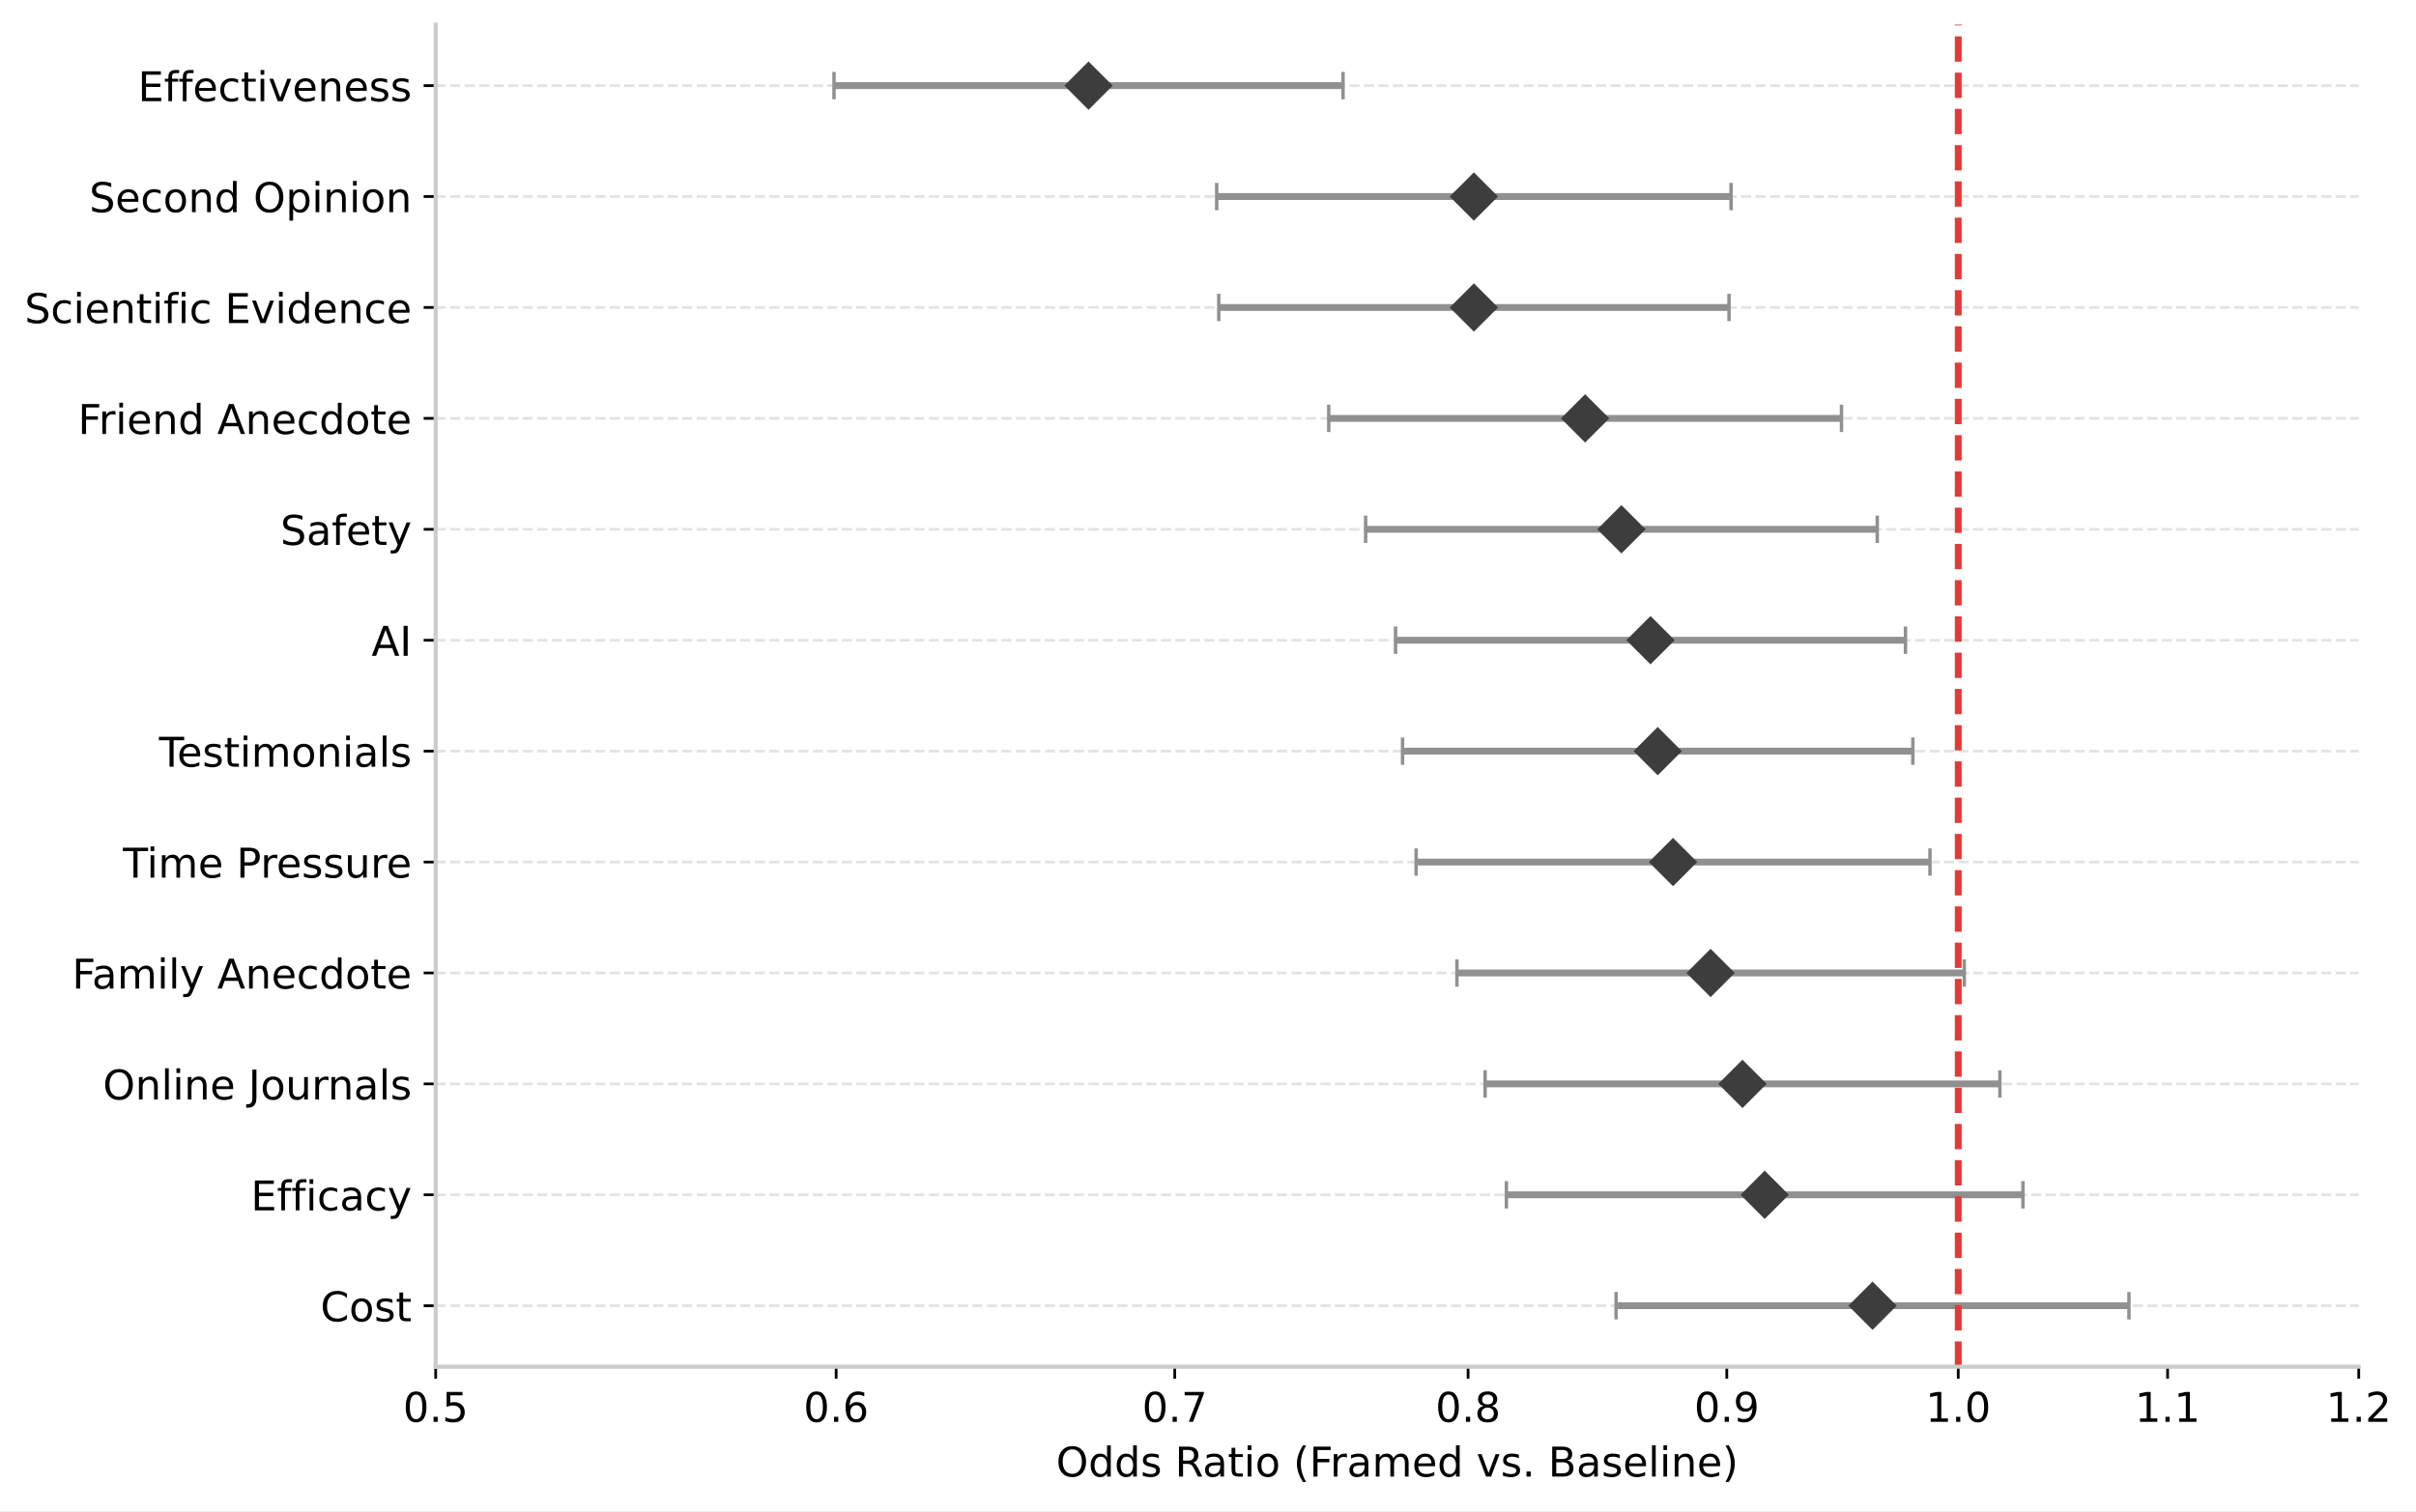
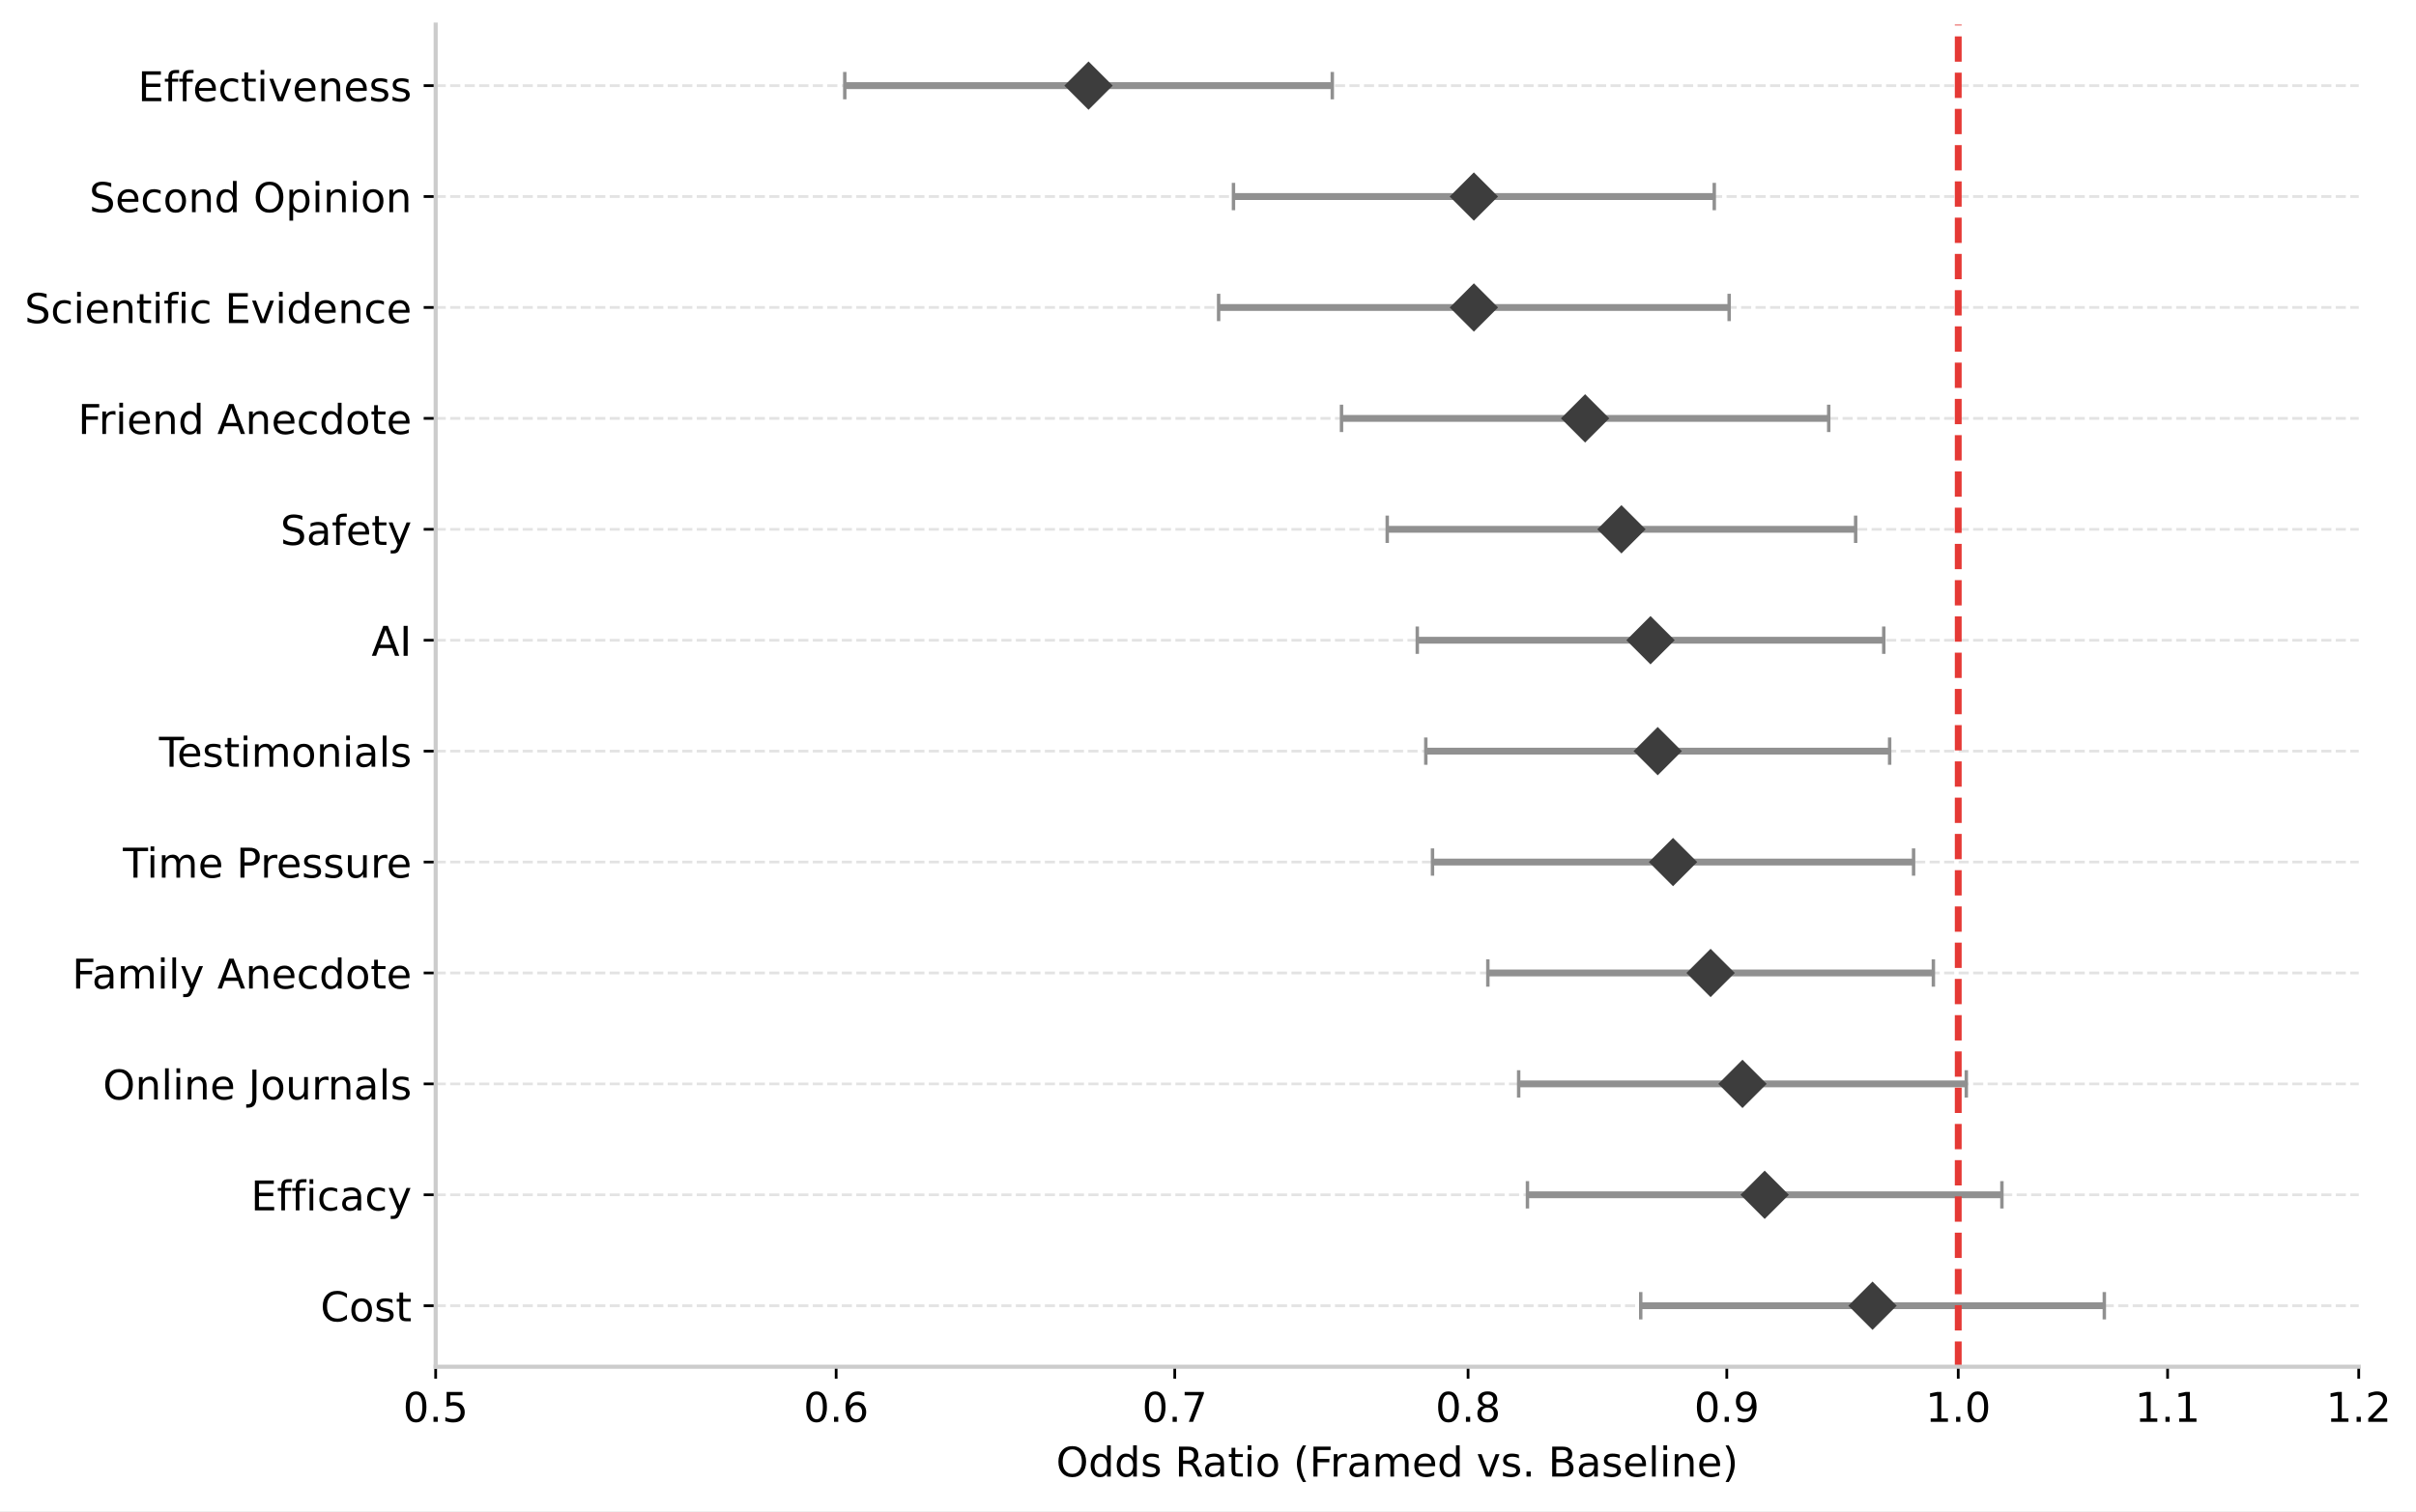
<svg xmlns="http://www.w3.org/2000/svg" xmlns:xlink="http://www.w3.org/1999/xlink" width="706.256pt" height="441.838pt" viewBox="0 0 706.256 441.838" version="1.1">
  <defs>
    <style type="text/css">*{stroke-linejoin: round; stroke-linecap: butt}</style>
  </defs>
  <g id="figure_1">
    <g id="patch_1">
-       <path d="M 0 441.838 L 706.256 441.838 L 706.256 0 L 0 0 z " style="fill: #ffffff" />
+       <path d="M 0 441.838  L 706.256 441.838  L 706.256 0  L 0 0  z " style="fill: #ffffff" />
    </g>
    <g id="axes_1">
      <g id="patch_2">
-         <path d="M 127.354 399.637 L 689.514 399.637 L 689.514 7.2 L 127.354 7.2 z " style="fill: #ffffff" />
+         <path d="M 127.354 399.637  L 689.514 399.637  L 689.514 7.2  L 127.354 7.2  z " style="fill: #ffffff" />
      </g>
      <g id="matplotlib.axis_1">
        <g id="xtick_1">
          <g id="line2d_1">
            <defs>
-               <path id="mdaf81b619a" d="M 0 0 L 0 3.5 " style="stroke: #000000; stroke-width: 0.8" />
+               <path id="m19800a7db4" d="M 0 0  L 0 3.5  " style="stroke: #000000; stroke-width: 0.8" />
            </defs>
            <g>
-               <use xlink:href="#mdaf81b619a" x="127.354" y="399.637" style="stroke: #000000; stroke-width: 0.8" />
+               <use xlink:href="#m19800a7db4" x="127.354" y="399.637" style="stroke: #000000; stroke-width: 0.8" />
            </g>
          </g>
          <g id="text_1">
            <text style="font-size: 12px; font-family: 'DejaVu Sans'; text-anchor: middle" x="127.354" y="415.754" transform="rotate(-0 127.3544 415.7544)">0.5</text>
          </g>
        </g>
        <g id="xtick_2">
          <g id="line2d_2">
            <g>
-               <use xlink:href="#mdaf81b619a" x="244.428" y="399.637" style="stroke: #000000; stroke-width: 0.8" />
+               <use xlink:href="#m19800a7db4" x="244.428" y="399.637" style="stroke: #000000; stroke-width: 0.8" />
            </g>
          </g>
          <g id="text_2">
            <text style="font-size: 12px; font-family: 'DejaVu Sans'; text-anchor: middle" x="244.428" y="415.754" transform="rotate(-0 244.4275 415.7544)">0.6</text>
          </g>
        </g>
        <g id="xtick_3">
          <g id="line2d_3">
            <g>
-               <use xlink:href="#mdaf81b619a" x="343.411" y="399.637" style="stroke: #000000; stroke-width: 0.8" />
+               <use xlink:href="#m19800a7db4" x="343.411" y="399.637" style="stroke: #000000; stroke-width: 0.8" />
            </g>
          </g>
          <g id="text_3">
            <text style="font-size: 12px; font-family: 'DejaVu Sans'; text-anchor: middle" x="343.411" y="415.754" transform="rotate(-0 343.4115 415.7544)">0.7</text>
          </g>
        </g>
        <g id="xtick_4">
          <g id="line2d_4">
            <g>
-               <use xlink:href="#mdaf81b619a" x="429.155" y="399.637" style="stroke: #000000; stroke-width: 0.8" />
+               <use xlink:href="#m19800a7db4" x="429.155" y="399.637" style="stroke: #000000; stroke-width: 0.8" />
            </g>
          </g>
          <g id="text_4">
            <text style="font-size: 12px; font-family: 'DejaVu Sans'; text-anchor: middle" x="429.155" y="415.754" transform="rotate(-0 429.1553 415.7544)">0.8</text>
          </g>
        </g>
        <g id="xtick_5">
          <g id="line2d_5">
            <g>
-               <use xlink:href="#mdaf81b619a" x="504.787" y="399.637" style="stroke: #000000; stroke-width: 0.8" />
+               <use xlink:href="#m19800a7db4" x="504.787" y="399.637" style="stroke: #000000; stroke-width: 0.8" />
            </g>
          </g>
          <g id="text_5">
            <text style="font-size: 12px; font-family: 'DejaVu Sans'; text-anchor: middle" x="504.787" y="415.754" transform="rotate(-0 504.7866 415.7544)">0.9</text>
          </g>
        </g>
        <g id="xtick_6">
          <g id="line2d_6">
            <g>
-               <use xlink:href="#mdaf81b619a" x="572.441" y="399.637" style="stroke: #000000; stroke-width: 0.8" />
+               <use xlink:href="#m19800a7db4" x="572.441" y="399.637" style="stroke: #000000; stroke-width: 0.8" />
            </g>
          </g>
          <g id="text_6">
            <text style="font-size: 12px; font-family: 'DejaVu Sans'; text-anchor: middle" x="572.441" y="415.754" transform="rotate(-0 572.4412 415.7544)">1.0</text>
          </g>
        </g>
        <g id="xtick_7">
          <g id="line2d_7">
            <g>
-               <use xlink:href="#mdaf81b619a" x="633.642" y="399.637" style="stroke: #000000; stroke-width: 0.8" />
+               <use xlink:href="#m19800a7db4" x="633.642" y="399.637" style="stroke: #000000; stroke-width: 0.8" />
            </g>
          </g>
          <g id="text_7">
            <text style="font-size: 12px; font-family: 'DejaVu Sans'; text-anchor: middle" x="633.642" y="415.754" transform="rotate(-0 633.6422 415.7544)">1.1</text>
          </g>
        </g>
        <g id="xtick_8">
          <g id="line2d_8">
            <g>
-               <use xlink:href="#mdaf81b619a" x="689.514" y="399.637" style="stroke: #000000; stroke-width: 0.8" />
+               <use xlink:href="#m19800a7db4" x="689.514" y="399.637" style="stroke: #000000; stroke-width: 0.8" />
            </g>
          </g>
          <g id="text_8">
            <text style="font-size: 12px; font-family: 'DejaVu Sans'; text-anchor: middle" x="689.514" y="415.754" transform="rotate(-0 689.5144 415.7544)">1.2</text>
          </g>
        </g>
        <g id="text_9">
          <text style="font-size: 12px; font-family: 'DejaVu Sans'; text-anchor: middle" x="408.434" y="431.755" transform="rotate(-0 408.4344 431.7553)">Odds Ratio (Framed vs. Baseline)</text>
        </g>
      </g>
      <g id="matplotlib.axis_2">
        <g id="ytick_1">
          <g id="line2d_9">
-             <path d="M 127.354 25.038 L 689.514 25.038 " clip-path="url(#pb2dd4d9cab)" style="fill: none; stroke-dasharray: 2.96,1.28; stroke-dashoffset: 0; stroke: #b0b0b0; stroke-opacity: 0.35; stroke-width: 0.8" />
+             <path d="M 127.354 25.038  L 689.514 25.038  " clip-path="url(#pe83da0259e)" style="fill: none; stroke-dasharray: 2.96,1.28; stroke-dashoffset: 0; stroke: #b0b0b0; stroke-opacity: 0.35; stroke-width: 0.8" />
          </g>
          <g id="line2d_10">
            <defs>
-               <path id="m9a831fa86d" d="M 0 0 L -3.5 0 " style="stroke: #000000; stroke-width: 0.8" />
+               <path id="mda4fb5ee63" d="M 0 0  L -3.5 0  " style="stroke: #000000; stroke-width: 0.8" />
            </defs>
            <g>
-               <use xlink:href="#m9a831fa86d" x="127.354" y="25.038" style="stroke: #000000; stroke-width: 0.8" />
+               <use xlink:href="#mda4fb5ee63" x="127.354" y="25.038" style="stroke: #000000; stroke-width: 0.8" />
            </g>
          </g>
          <g id="text_10">
            <text style="font-size: 12px; font-family: 'DejaVu Sans'; text-anchor: end" x="120.354" y="29.597" transform="rotate(-0 120.3544 29.59712)">Effectiveness</text>
          </g>
        </g>
        <g id="ytick_2">
          <g id="line2d_11">
-             <path d="M 127.354 57.471 L 689.514 57.471 " clip-path="url(#pb2dd4d9cab)" style="fill: none; stroke-dasharray: 2.96,1.28; stroke-dashoffset: 0; stroke: #b0b0b0; stroke-opacity: 0.35; stroke-width: 0.8" />
+             <path d="M 127.354 57.471  L 689.514 57.471  " clip-path="url(#pe83da0259e)" style="fill: none; stroke-dasharray: 2.96,1.28; stroke-dashoffset: 0; stroke: #b0b0b0; stroke-opacity: 0.35; stroke-width: 0.8" />
          </g>
          <g id="line2d_12">
            <g>
-               <use xlink:href="#m9a831fa86d" x="127.354" y="57.471" style="stroke: #000000; stroke-width: 0.8" />
+               <use xlink:href="#mda4fb5ee63" x="127.354" y="57.471" style="stroke: #000000; stroke-width: 0.8" />
            </g>
          </g>
          <g id="text_11">
            <text style="font-size: 12px; font-family: 'DejaVu Sans'; text-anchor: end" x="120.354" y="62.03" transform="rotate(-0 120.3544 62.02994)">Second Opinion</text>
          </g>
        </g>
        <g id="ytick_3">
          <g id="line2d_13">
-             <path d="M 127.354 89.904 L 689.514 89.904 " clip-path="url(#pb2dd4d9cab)" style="fill: none; stroke-dasharray: 2.96,1.28; stroke-dashoffset: 0; stroke: #b0b0b0; stroke-opacity: 0.35; stroke-width: 0.8" />
+             <path d="M 127.354 89.904  L 689.514 89.904  " clip-path="url(#pe83da0259e)" style="fill: none; stroke-dasharray: 2.96,1.28; stroke-dashoffset: 0; stroke: #b0b0b0; stroke-opacity: 0.35; stroke-width: 0.8" />
          </g>
          <g id="line2d_14">
            <g>
-               <use xlink:href="#m9a831fa86d" x="127.354" y="89.904" style="stroke: #000000; stroke-width: 0.8" />
+               <use xlink:href="#mda4fb5ee63" x="127.354" y="89.904" style="stroke: #000000; stroke-width: 0.8" />
            </g>
          </g>
          <g id="text_12">
            <text style="font-size: 12px; font-family: 'DejaVu Sans'; text-anchor: end" x="120.354" y="94.463" transform="rotate(-0 120.3544 94.46277)">Scientific Evidence</text>
          </g>
        </g>
        <g id="ytick_4">
          <g id="line2d_15">
-             <path d="M 127.354 122.337 L 689.514 122.337 " clip-path="url(#pb2dd4d9cab)" style="fill: none; stroke-dasharray: 2.96,1.28; stroke-dashoffset: 0; stroke: #b0b0b0; stroke-opacity: 0.35; stroke-width: 0.8" />
+             <path d="M 127.354 122.337  L 689.514 122.337  " clip-path="url(#pe83da0259e)" style="fill: none; stroke-dasharray: 2.96,1.28; stroke-dashoffset: 0; stroke: #b0b0b0; stroke-opacity: 0.35; stroke-width: 0.8" />
          </g>
          <g id="line2d_16">
            <g>
-               <use xlink:href="#m9a831fa86d" x="127.354" y="122.337" style="stroke: #000000; stroke-width: 0.8" />
+               <use xlink:href="#mda4fb5ee63" x="127.354" y="122.337" style="stroke: #000000; stroke-width: 0.8" />
            </g>
          </g>
          <g id="text_13">
            <text style="font-size: 12px; font-family: 'DejaVu Sans'; text-anchor: end" x="120.354" y="126.896" transform="rotate(-0 120.3544 126.8956)">Friend Anecdote</text>
          </g>
        </g>
        <g id="ytick_5">
          <g id="line2d_17">
-             <path d="M 127.354 154.769 L 689.514 154.769 " clip-path="url(#pb2dd4d9cab)" style="fill: none; stroke-dasharray: 2.96,1.28; stroke-dashoffset: 0; stroke: #b0b0b0; stroke-opacity: 0.35; stroke-width: 0.8" />
+             <path d="M 127.354 154.769  L 689.514 154.769  " clip-path="url(#pe83da0259e)" style="fill: none; stroke-dasharray: 2.96,1.28; stroke-dashoffset: 0; stroke: #b0b0b0; stroke-opacity: 0.35; stroke-width: 0.8" />
          </g>
          <g id="line2d_18">
            <g>
-               <use xlink:href="#m9a831fa86d" x="127.354" y="154.769" style="stroke: #000000; stroke-width: 0.8" />
+               <use xlink:href="#mda4fb5ee63" x="127.354" y="154.769" style="stroke: #000000; stroke-width: 0.8" />
            </g>
          </g>
          <g id="text_14">
            <text style="font-size: 12px; font-family: 'DejaVu Sans'; text-anchor: end" x="120.354" y="159.328" transform="rotate(-0 120.3544 159.3284)">Safety</text>
          </g>
        </g>
        <g id="ytick_6">
          <g id="line2d_19">
-             <path d="M 127.354 187.202 L 689.514 187.202 " clip-path="url(#pb2dd4d9cab)" style="fill: none; stroke-dasharray: 2.96,1.28; stroke-dashoffset: 0; stroke: #b0b0b0; stroke-opacity: 0.35; stroke-width: 0.8" />
+             <path d="M 127.354 187.202  L 689.514 187.202  " clip-path="url(#pe83da0259e)" style="fill: none; stroke-dasharray: 2.96,1.28; stroke-dashoffset: 0; stroke: #b0b0b0; stroke-opacity: 0.35; stroke-width: 0.8" />
          </g>
          <g id="line2d_20">
            <g>
-               <use xlink:href="#m9a831fa86d" x="127.354" y="187.202" style="stroke: #000000; stroke-width: 0.8" />
+               <use xlink:href="#mda4fb5ee63" x="127.354" y="187.202" style="stroke: #000000; stroke-width: 0.8" />
            </g>
          </g>
          <g id="text_15">
            <text style="font-size: 12px; font-family: 'DejaVu Sans'; text-anchor: end" x="120.354" y="191.761" transform="rotate(-0 120.3544 191.7608)">AI</text>
          </g>
        </g>
        <g id="ytick_7">
          <g id="line2d_21">
-             <path d="M 127.354 219.635 L 689.514 219.635 " clip-path="url(#pb2dd4d9cab)" style="fill: none; stroke-dasharray: 2.96,1.28; stroke-dashoffset: 0; stroke: #b0b0b0; stroke-opacity: 0.35; stroke-width: 0.8" />
+             <path d="M 127.354 219.635  L 689.514 219.635  " clip-path="url(#pe83da0259e)" style="fill: none; stroke-dasharray: 2.96,1.28; stroke-dashoffset: 0; stroke: #b0b0b0; stroke-opacity: 0.35; stroke-width: 0.8" />
          </g>
          <g id="line2d_22">
            <g>
-               <use xlink:href="#m9a831fa86d" x="127.354" y="219.635" style="stroke: #000000; stroke-width: 0.8" />
+               <use xlink:href="#mda4fb5ee63" x="127.354" y="219.635" style="stroke: #000000; stroke-width: 0.8" />
            </g>
          </g>
          <g id="text_16">
            <text style="font-size: 12px; font-family: 'DejaVu Sans'; text-anchor: end" x="120.354" y="224.194" transform="rotate(-0 120.3544 224.1941)">Testimonials</text>
          </g>
        </g>
        <g id="ytick_8">
          <g id="line2d_23">
-             <path d="M 127.354 252.068 L 689.514 252.068 " clip-path="url(#pb2dd4d9cab)" style="fill: none; stroke-dasharray: 2.96,1.28; stroke-dashoffset: 0; stroke: #b0b0b0; stroke-opacity: 0.35; stroke-width: 0.8" />
+             <path d="M 127.354 252.068  L 689.514 252.068  " clip-path="url(#pe83da0259e)" style="fill: none; stroke-dasharray: 2.96,1.28; stroke-dashoffset: 0; stroke: #b0b0b0; stroke-opacity: 0.35; stroke-width: 0.8" />
          </g>
          <g id="line2d_24">
            <g>
-               <use xlink:href="#m9a831fa86d" x="127.354" y="252.068" style="stroke: #000000; stroke-width: 0.8" />
+               <use xlink:href="#mda4fb5ee63" x="127.354" y="252.068" style="stroke: #000000; stroke-width: 0.8" />
            </g>
          </g>
          <g id="text_17">
            <text style="font-size: 12px; font-family: 'DejaVu Sans'; text-anchor: end" x="120.354" y="256.627" transform="rotate(-0 120.3544 256.6269)">Time Pressure</text>
          </g>
        </g>
        <g id="ytick_9">
          <g id="line2d_25">
-             <path d="M 127.354 284.501 L 689.514 284.501 " clip-path="url(#pb2dd4d9cab)" style="fill: none; stroke-dasharray: 2.96,1.28; stroke-dashoffset: 0; stroke: #b0b0b0; stroke-opacity: 0.35; stroke-width: 0.8" />
+             <path d="M 127.354 284.501  L 689.514 284.501  " clip-path="url(#pe83da0259e)" style="fill: none; stroke-dasharray: 2.96,1.28; stroke-dashoffset: 0; stroke: #b0b0b0; stroke-opacity: 0.35; stroke-width: 0.8" />
          </g>
          <g id="line2d_26">
            <g>
-               <use xlink:href="#m9a831fa86d" x="127.354" y="284.501" style="stroke: #000000; stroke-width: 0.8" />
+               <use xlink:href="#mda4fb5ee63" x="127.354" y="284.501" style="stroke: #000000; stroke-width: 0.8" />
            </g>
          </g>
          <g id="text_18">
            <text style="font-size: 12px; font-family: 'DejaVu Sans'; text-anchor: end" x="120.354" y="289.06" transform="rotate(-0 120.3544 289.0597)">Family Anecdote</text>
          </g>
        </g>
        <g id="ytick_10">
          <g id="line2d_27">
-             <path d="M 127.354 316.933 L 689.514 316.933 " clip-path="url(#pb2dd4d9cab)" style="fill: none; stroke-dasharray: 2.96,1.28; stroke-dashoffset: 0; stroke: #b0b0b0; stroke-opacity: 0.35; stroke-width: 0.8" />
+             <path d="M 127.354 316.933  L 689.514 316.933  " clip-path="url(#pe83da0259e)" style="fill: none; stroke-dasharray: 2.96,1.28; stroke-dashoffset: 0; stroke: #b0b0b0; stroke-opacity: 0.35; stroke-width: 0.8" />
          </g>
          <g id="line2d_28">
            <g>
-               <use xlink:href="#m9a831fa86d" x="127.354" y="316.933" style="stroke: #000000; stroke-width: 0.8" />
+               <use xlink:href="#mda4fb5ee63" x="127.354" y="316.933" style="stroke: #000000; stroke-width: 0.8" />
            </g>
          </g>
          <g id="text_19">
            <text style="font-size: 12px; font-family: 'DejaVu Sans'; text-anchor: end" x="120.354" y="321.493" transform="rotate(-0 120.3544 321.4925)">Online Journals</text>
          </g>
        </g>
        <g id="ytick_11">
          <g id="line2d_29">
-             <path d="M 127.354 349.366 L 689.514 349.366 " clip-path="url(#pb2dd4d9cab)" style="fill: none; stroke-dasharray: 2.96,1.28; stroke-dashoffset: 0; stroke: #b0b0b0; stroke-opacity: 0.35; stroke-width: 0.8" />
+             <path d="M 127.354 349.366  L 689.514 349.366  " clip-path="url(#pe83da0259e)" style="fill: none; stroke-dasharray: 2.96,1.28; stroke-dashoffset: 0; stroke: #b0b0b0; stroke-opacity: 0.35; stroke-width: 0.8" />
          </g>
          <g id="line2d_30">
            <g>
-               <use xlink:href="#m9a831fa86d" x="127.354" y="349.366" style="stroke: #000000; stroke-width: 0.8" />
+               <use xlink:href="#mda4fb5ee63" x="127.354" y="349.366" style="stroke: #000000; stroke-width: 0.8" />
            </g>
          </g>
          <g id="text_20">
            <text style="font-size: 12px; font-family: 'DejaVu Sans'; text-anchor: end" x="120.354" y="353.925" transform="rotate(-0 120.3544 353.9254)">Efficacy</text>
          </g>
        </g>
        <g id="ytick_12">
          <g id="line2d_31">
-             <path d="M 127.354 381.799 L 689.514 381.799 " clip-path="url(#pb2dd4d9cab)" style="fill: none; stroke-dasharray: 2.96,1.28; stroke-dashoffset: 0; stroke: #b0b0b0; stroke-opacity: 0.35; stroke-width: 0.8" />
+             <path d="M 127.354 381.799  L 689.514 381.799  " clip-path="url(#pe83da0259e)" style="fill: none; stroke-dasharray: 2.96,1.28; stroke-dashoffset: 0; stroke: #b0b0b0; stroke-opacity: 0.35; stroke-width: 0.8" />
          </g>
          <g id="line2d_32">
            <g>
-               <use xlink:href="#m9a831fa86d" x="127.354" y="381.799" style="stroke: #000000; stroke-width: 0.8" />
+               <use xlink:href="#mda4fb5ee63" x="127.354" y="381.799" style="stroke: #000000; stroke-width: 0.8" />
            </g>
          </g>
          <g id="text_21">
            <text style="font-size: 12px; font-family: 'DejaVu Sans'; text-anchor: end" x="120.354" y="386.358" transform="rotate(-0 120.3544 386.3577)">Cost</text>
          </g>
        </g>
      </g>
      <g id="LineCollection_1">
-         <path d="M 243.8 25.038 L 392.607 25.038 " clip-path="url(#pb2dd4d9cab)" style="fill: none; stroke: #909090; stroke-width: 2" />
+         <path d="M 246.947 25.038  L 389.46 25.038  " clip-path="url(#pe83da0259e)" style="fill: none; stroke: #909090; stroke-width: 2" />
      </g>
      <g id="line2d_33">
        <defs>
-           <path id="m3e3f9442d4" d="M 0 4 L 0 -4 " style="stroke: #909090" />
+           <path id="mdc02007c61" d="M 0 4  L 0 -4  " style="stroke: #909090" />
        </defs>
-         <g clip-path="url(#pb2dd4d9cab)">
-           <use xlink:href="#m3e3f9442d4" x="243.8" y="25.038" style="fill: #3d3d3d; stroke: #909090" />
+         <g clip-path="url(#pe83da0259e)">
+           <use xlink:href="#mdc02007c61" x="246.947" y="25.038" style="fill: #3d3d3d; stroke: #909090" />
        </g>
      </g>
      <g id="line2d_34">
-         <g clip-path="url(#pb2dd4d9cab)">
-           <use xlink:href="#m3e3f9442d4" x="392.607" y="25.038" style="fill: #3d3d3d; stroke: #909090" />
+         <g clip-path="url(#pe83da0259e)">
+           <use xlink:href="#mdc02007c61" x="389.46" y="25.038" style="fill: #3d3d3d; stroke: #909090" />
        </g>
      </g>
      <g id="LineCollection_2">
-         <path d="M 355.666 57.471 L 506.035 57.471 " clip-path="url(#pb2dd4d9cab)" style="fill: none; stroke: #909090; stroke-width: 2" />
+         <path d="M 360.577 57.471  L 501.124 57.471  " clip-path="url(#pe83da0259e)" style="fill: none; stroke: #909090; stroke-width: 2" />
      </g>
      <g id="line2d_35">
-         <g clip-path="url(#pb2dd4d9cab)">
-           <use xlink:href="#m3e3f9442d4" x="355.666" y="57.471" style="fill: #3d3d3d; stroke: #909090" />
+         <g clip-path="url(#pe83da0259e)">
+           <use xlink:href="#mdc02007c61" x="360.577" y="57.471" style="fill: #3d3d3d; stroke: #909090" />
        </g>
      </g>
      <g id="line2d_36">
-         <g clip-path="url(#pb2dd4d9cab)">
-           <use xlink:href="#m3e3f9442d4" x="506.035" y="57.471" style="fill: #3d3d3d; stroke: #909090" />
+         <g clip-path="url(#pe83da0259e)">
+           <use xlink:href="#mdc02007c61" x="501.124" y="57.471" style="fill: #3d3d3d; stroke: #909090" />
        </g>
      </g>
      <g id="LineCollection_3">
-         <path d="M 356.273 89.904 L 505.436 89.904 " clip-path="url(#pb2dd4d9cab)" style="fill: none; stroke: #909090; stroke-width: 2" />
+         <path d="M 356.234 89.904  L 505.475 89.904  " clip-path="url(#pe83da0259e)" style="fill: none; stroke: #909090; stroke-width: 2" />
      </g>
      <g id="line2d_37">
-         <g clip-path="url(#pb2dd4d9cab)">
-           <use xlink:href="#m3e3f9442d4" x="356.273" y="89.904" style="fill: #3d3d3d; stroke: #909090" />
+         <g clip-path="url(#pe83da0259e)">
+           <use xlink:href="#mdc02007c61" x="356.234" y="89.904" style="fill: #3d3d3d; stroke: #909090" />
        </g>
      </g>
      <g id="line2d_38">
-         <g clip-path="url(#pb2dd4d9cab)">
-           <use xlink:href="#m3e3f9442d4" x="505.436" y="89.904" style="fill: #3d3d3d; stroke: #909090" />
+         <g clip-path="url(#pe83da0259e)">
+           <use xlink:href="#mdc02007c61" x="505.475" y="89.904" style="fill: #3d3d3d; stroke: #909090" />
        </g>
      </g>
      <g id="LineCollection_4">
-         <path d="M 388.423 122.337 L 538.312 122.337 " clip-path="url(#pb2dd4d9cab)" style="fill: none; stroke: #909090; stroke-width: 2" />
+         <path d="M 392.156 122.337  L 534.579 122.337  " clip-path="url(#pe83da0259e)" style="fill: none; stroke: #909090; stroke-width: 2" />
      </g>
      <g id="line2d_39">
-         <g clip-path="url(#pb2dd4d9cab)">
-           <use xlink:href="#m3e3f9442d4" x="388.423" y="122.337" style="fill: #3d3d3d; stroke: #909090" />
+         <g clip-path="url(#pe83da0259e)">
+           <use xlink:href="#mdc02007c61" x="392.156" y="122.337" style="fill: #3d3d3d; stroke: #909090" />
        </g>
      </g>
      <g id="line2d_40">
-         <g clip-path="url(#pb2dd4d9cab)">
-           <use xlink:href="#m3e3f9442d4" x="538.312" y="122.337" style="fill: #3d3d3d; stroke: #909090" />
+         <g clip-path="url(#pe83da0259e)">
+           <use xlink:href="#mdc02007c61" x="534.579" y="122.337" style="fill: #3d3d3d; stroke: #909090" />
        </g>
      </g>
      <g id="LineCollection_5">
-         <path d="M 399.207 154.769 L 548.768 154.769 " clip-path="url(#pb2dd4d9cab)" style="fill: none; stroke: #909090; stroke-width: 2" />
+         <path d="M 405.522 154.769  L 542.453 154.769  " clip-path="url(#pe83da0259e)" style="fill: none; stroke: #909090; stroke-width: 2" />
      </g>
      <g id="line2d_41">
-         <g clip-path="url(#pb2dd4d9cab)">
-           <use xlink:href="#m3e3f9442d4" x="399.207" y="154.769" style="fill: #3d3d3d; stroke: #909090" />
+         <g clip-path="url(#pe83da0259e)">
+           <use xlink:href="#mdc02007c61" x="405.522" y="154.769" style="fill: #3d3d3d; stroke: #909090" />
        </g>
      </g>
      <g id="line2d_42">
-         <g clip-path="url(#pb2dd4d9cab)">
-           <use xlink:href="#m3e3f9442d4" x="548.768" y="154.769" style="fill: #3d3d3d; stroke: #909090" />
+         <g clip-path="url(#pe83da0259e)">
+           <use xlink:href="#mdc02007c61" x="542.453" y="154.769" style="fill: #3d3d3d; stroke: #909090" />
        </g>
      </g>
      <g id="LineCollection_6">
-         <path d="M 407.956 187.202 L 557.018 187.202 " clip-path="url(#pb2dd4d9cab)" style="fill: none; stroke: #909090; stroke-width: 2" />
+         <path d="M 414.304 187.202  L 550.669 187.202  " clip-path="url(#pe83da0259e)" style="fill: none; stroke: #909090; stroke-width: 2" />
      </g>
      <g id="line2d_43">
-         <g clip-path="url(#pb2dd4d9cab)">
-           <use xlink:href="#m3e3f9442d4" x="407.956" y="187.202" style="fill: #3d3d3d; stroke: #909090" />
+         <g clip-path="url(#pe83da0259e)">
+           <use xlink:href="#mdc02007c61" x="414.304" y="187.202" style="fill: #3d3d3d; stroke: #909090" />
        </g>
      </g>
      <g id="line2d_44">
-         <g clip-path="url(#pb2dd4d9cab)">
-           <use xlink:href="#m3e3f9442d4" x="557.018" y="187.202" style="fill: #3d3d3d; stroke: #909090" />
+         <g clip-path="url(#pe83da0259e)">
+           <use xlink:href="#mdc02007c61" x="550.669" y="187.202" style="fill: #3d3d3d; stroke: #909090" />
        </g>
      </g>
      <g id="LineCollection_7">
-         <path d="M 410.003 219.635 L 559.182 219.635 " clip-path="url(#pb2dd4d9cab)" style="fill: none; stroke: #909090; stroke-width: 2" />
+         <path d="M 416.798 219.635  L 552.387 219.635  " clip-path="url(#pe83da0259e)" style="fill: none; stroke: #909090; stroke-width: 2" />
      </g>
      <g id="line2d_45">
-         <g clip-path="url(#pb2dd4d9cab)">
-           <use xlink:href="#m3e3f9442d4" x="410.003" y="219.635" style="fill: #3d3d3d; stroke: #909090" />
+         <g clip-path="url(#pe83da0259e)">
+           <use xlink:href="#mdc02007c61" x="416.798" y="219.635" style="fill: #3d3d3d; stroke: #909090" />
        </g>
      </g>
      <g id="line2d_46">
-         <g clip-path="url(#pb2dd4d9cab)">
-           <use xlink:href="#m3e3f9442d4" x="559.182" y="219.635" style="fill: #3d3d3d; stroke: #909090" />
+         <g clip-path="url(#pe83da0259e)">
+           <use xlink:href="#mdc02007c61" x="552.387" y="219.635" style="fill: #3d3d3d; stroke: #909090" />
        </g>
      </g>
      <g id="LineCollection_8">
-         <path d="M 413.965 252.068 L 564.178 252.068 " clip-path="url(#pb2dd4d9cab)" style="fill: none; stroke: #909090; stroke-width: 2" />
+         <path d="M 418.755 252.068  L 559.388 252.068  " clip-path="url(#pe83da0259e)" style="fill: none; stroke: #909090; stroke-width: 2" />
      </g>
      <g id="line2d_47">
-         <g clip-path="url(#pb2dd4d9cab)">
-           <use xlink:href="#m3e3f9442d4" x="413.965" y="252.068" style="fill: #3d3d3d; stroke: #909090" />
+         <g clip-path="url(#pe83da0259e)">
+           <use xlink:href="#mdc02007c61" x="418.755" y="252.068" style="fill: #3d3d3d; stroke: #909090" />
        </g>
      </g>
      <g id="line2d_48">
-         <g clip-path="url(#pb2dd4d9cab)">
-           <use xlink:href="#m3e3f9442d4" x="564.178" y="252.068" style="fill: #3d3d3d; stroke: #909090" />
+         <g clip-path="url(#pe83da0259e)">
+           <use xlink:href="#mdc02007c61" x="559.388" y="252.068" style="fill: #3d3d3d; stroke: #909090" />
        </g>
      </g>
      <g id="LineCollection_9">
-         <path d="M 425.9 284.501 L 574.209 284.501 " clip-path="url(#pb2dd4d9cab)" style="fill: none; stroke: #909090; stroke-width: 2" />
+         <path d="M 434.935 284.501  L 565.174 284.501  " clip-path="url(#pe83da0259e)" style="fill: none; stroke: #909090; stroke-width: 2" />
      </g>
      <g id="line2d_49">
-         <g clip-path="url(#pb2dd4d9cab)">
-           <use xlink:href="#m3e3f9442d4" x="425.9" y="284.501" style="fill: #3d3d3d; stroke: #909090" />
+         <g clip-path="url(#pe83da0259e)">
+           <use xlink:href="#mdc02007c61" x="434.935" y="284.501" style="fill: #3d3d3d; stroke: #909090" />
        </g>
      </g>
      <g id="line2d_50">
-         <g clip-path="url(#pb2dd4d9cab)">
-           <use xlink:href="#m3e3f9442d4" x="574.209" y="284.501" style="fill: #3d3d3d; stroke: #909090" />
+         <g clip-path="url(#pe83da0259e)">
+           <use xlink:href="#mdc02007c61" x="565.174" y="284.501" style="fill: #3d3d3d; stroke: #909090" />
        </g>
      </g>
      <g id="LineCollection_10">
-         <path d="M 434.131 316.933 L 584.612 316.933 " clip-path="url(#pb2dd4d9cab)" style="fill: none; stroke: #909090; stroke-width: 2" />
+         <path d="M 443.945 316.933  L 574.798 316.933  " clip-path="url(#pe83da0259e)" style="fill: none; stroke: #909090; stroke-width: 2" />
      </g>
      <g id="line2d_51">
-         <g clip-path="url(#pb2dd4d9cab)">
-           <use xlink:href="#m3e3f9442d4" x="434.131" y="316.933" style="fill: #3d3d3d; stroke: #909090" />
+         <g clip-path="url(#pe83da0259e)">
+           <use xlink:href="#mdc02007c61" x="443.945" y="316.933" style="fill: #3d3d3d; stroke: #909090" />
        </g>
      </g>
      <g id="line2d_52">
-         <g clip-path="url(#pb2dd4d9cab)">
-           <use xlink:href="#m3e3f9442d4" x="584.612" y="316.933" style="fill: #3d3d3d; stroke: #909090" />
+         <g clip-path="url(#pe83da0259e)">
+           <use xlink:href="#mdc02007c61" x="574.798" y="316.933" style="fill: #3d3d3d; stroke: #909090" />
        </g>
      </g>
      <g id="LineCollection_11">
-         <path d="M 440.359 349.366 L 591.357 349.366 " clip-path="url(#pb2dd4d9cab)" style="fill: none; stroke: #909090; stroke-width: 2" />
+         <path d="M 446.509 349.366  L 585.207 349.366  " clip-path="url(#pe83da0259e)" style="fill: none; stroke: #909090; stroke-width: 2" />
      </g>
      <g id="line2d_53">
-         <g clip-path="url(#pb2dd4d9cab)">
-           <use xlink:href="#m3e3f9442d4" x="440.359" y="349.366" style="fill: #3d3d3d; stroke: #909090" />
+         <g clip-path="url(#pe83da0259e)">
+           <use xlink:href="#mdc02007c61" x="446.509" y="349.366" style="fill: #3d3d3d; stroke: #909090" />
        </g>
      </g>
      <g id="line2d_54">
-         <g clip-path="url(#pb2dd4d9cab)">
-           <use xlink:href="#m3e3f9442d4" x="591.357" y="349.366" style="fill: #3d3d3d; stroke: #909090" />
+         <g clip-path="url(#pe83da0259e)">
+           <use xlink:href="#mdc02007c61" x="585.207" y="349.366" style="fill: #3d3d3d; stroke: #909090" />
        </g>
      </g>
      <g id="LineCollection_12">
-         <path d="M 472.42 381.799 L 622.348 381.799 " clip-path="url(#pb2dd4d9cab)" style="fill: none; stroke: #909090; stroke-width: 2" />
+         <path d="M 479.624 381.799  L 615.144 381.799  " clip-path="url(#pe83da0259e)" style="fill: none; stroke: #909090; stroke-width: 2" />
      </g>
      <g id="line2d_55">
-         <g clip-path="url(#pb2dd4d9cab)">
-           <use xlink:href="#m3e3f9442d4" x="472.42" y="381.799" style="fill: #3d3d3d; stroke: #909090" />
+         <g clip-path="url(#pe83da0259e)">
+           <use xlink:href="#mdc02007c61" x="479.624" y="381.799" style="fill: #3d3d3d; stroke: #909090" />
        </g>
      </g>
      <g id="line2d_56">
-         <g clip-path="url(#pb2dd4d9cab)">
-           <use xlink:href="#m3e3f9442d4" x="622.348" y="381.799" style="fill: #3d3d3d; stroke: #909090" />
+         <g clip-path="url(#pe83da0259e)">
+           <use xlink:href="#mdc02007c61" x="615.144" y="381.799" style="fill: #3d3d3d; stroke: #909090" />
        </g>
      </g>
      <g id="line2d_57">
-         <path d="M 572.441 399.637 L 572.441 7.2 " clip-path="url(#pb2dd4d9cab)" style="fill: none; stroke-dasharray: 7.4,3.2; stroke-dashoffset: 0; stroke: #e53935; stroke-width: 2" />
+         <path d="M 572.441 399.637  L 572.441 7.2  " clip-path="url(#pe83da0259e)" style="fill: none; stroke-dasharray: 7.4,3.2; stroke-dashoffset: 0; stroke: #e53935; stroke-width: 2" />
      </g>
      <g id="line2d_58">
        <defs>
-           <path id="m53577fb3e3" d="M -0 6.364 L 6.364 0 L 0 -6.364 L -6.364 -0 z " style="stroke: #3d3d3d; stroke-linejoin: miter" />
+           <path id="m4dcbba9b7a" d="M -0 6.364  L 6.364 0  L 0 -6.364  L -6.364 -0  z " style="stroke: #3d3d3d; stroke-linejoin: miter" />
        </defs>
-         <g clip-path="url(#pb2dd4d9cab)">
-           <use xlink:href="#m53577fb3e3" x="318.204" y="25.038" style="fill: #3d3d3d; stroke: #3d3d3d; stroke-linejoin: miter" />
+         <g clip-path="url(#pe83da0259e)">
+           <use xlink:href="#m4dcbba9b7a" x="318.204" y="25.038" style="fill: #3d3d3d; stroke: #3d3d3d; stroke-linejoin: miter" />
        </g>
      </g>
      <g id="line2d_59">
-         <g clip-path="url(#pb2dd4d9cab)">
-           <use xlink:href="#m53577fb3e3" x="430.85" y="57.471" style="fill: #3d3d3d; stroke: #3d3d3d; stroke-linejoin: miter" />
+         <g clip-path="url(#pe83da0259e)">
+           <use xlink:href="#m4dcbba9b7a" x="430.85" y="57.471" style="fill: #3d3d3d; stroke: #3d3d3d; stroke-linejoin: miter" />
        </g>
      </g>
      <g id="line2d_60">
-         <g clip-path="url(#pb2dd4d9cab)">
-           <use xlink:href="#m53577fb3e3" x="430.854" y="89.904" style="fill: #3d3d3d; stroke: #3d3d3d; stroke-linejoin: miter" />
+         <g clip-path="url(#pe83da0259e)">
+           <use xlink:href="#m4dcbba9b7a" x="430.854" y="89.904" style="fill: #3d3d3d; stroke: #3d3d3d; stroke-linejoin: miter" />
        </g>
      </g>
      <g id="line2d_61">
-         <g clip-path="url(#pb2dd4d9cab)">
-           <use xlink:href="#m53577fb3e3" x="463.367" y="122.337" style="fill: #3d3d3d; stroke: #3d3d3d; stroke-linejoin: miter" />
+         <g clip-path="url(#pe83da0259e)">
+           <use xlink:href="#m4dcbba9b7a" x="463.367" y="122.337" style="fill: #3d3d3d; stroke: #3d3d3d; stroke-linejoin: miter" />
        </g>
      </g>
      <g id="line2d_62">
-         <g clip-path="url(#pb2dd4d9cab)">
-           <use xlink:href="#m53577fb3e3" x="473.988" y="154.769" style="fill: #3d3d3d; stroke: #3d3d3d; stroke-linejoin: miter" />
+         <g clip-path="url(#pe83da0259e)">
+           <use xlink:href="#m4dcbba9b7a" x="473.988" y="154.769" style="fill: #3d3d3d; stroke: #3d3d3d; stroke-linejoin: miter" />
        </g>
      </g>
      <g id="line2d_63">
-         <g clip-path="url(#pb2dd4d9cab)">
-           <use xlink:href="#m53577fb3e3" x="482.487" y="187.202" style="fill: #3d3d3d; stroke: #3d3d3d; stroke-linejoin: miter" />
+         <g clip-path="url(#pe83da0259e)">
+           <use xlink:href="#m4dcbba9b7a" x="482.487" y="187.202" style="fill: #3d3d3d; stroke: #3d3d3d; stroke-linejoin: miter" />
        </g>
      </g>
      <g id="line2d_64">
-         <g clip-path="url(#pb2dd4d9cab)">
-           <use xlink:href="#m53577fb3e3" x="484.593" y="219.635" style="fill: #3d3d3d; stroke: #3d3d3d; stroke-linejoin: miter" />
+         <g clip-path="url(#pe83da0259e)">
+           <use xlink:href="#m4dcbba9b7a" x="484.593" y="219.635" style="fill: #3d3d3d; stroke: #3d3d3d; stroke-linejoin: miter" />
        </g>
      </g>
      <g id="line2d_65">
-         <g clip-path="url(#pb2dd4d9cab)">
-           <use xlink:href="#m53577fb3e3" x="489.072" y="252.068" style="fill: #3d3d3d; stroke: #3d3d3d; stroke-linejoin: miter" />
+         <g clip-path="url(#pe83da0259e)">
+           <use xlink:href="#m4dcbba9b7a" x="489.072" y="252.068" style="fill: #3d3d3d; stroke: #3d3d3d; stroke-linejoin: miter" />
        </g>
      </g>
      <g id="line2d_66">
-         <g clip-path="url(#pb2dd4d9cab)">
-           <use xlink:href="#m53577fb3e3" x="500.054" y="284.501" style="fill: #3d3d3d; stroke: #3d3d3d; stroke-linejoin: miter" />
+         <g clip-path="url(#pe83da0259e)">
+           <use xlink:href="#m4dcbba9b7a" x="500.054" y="284.501" style="fill: #3d3d3d; stroke: #3d3d3d; stroke-linejoin: miter" />
        </g>
      </g>
      <g id="line2d_67">
-         <g clip-path="url(#pb2dd4d9cab)">
-           <use xlink:href="#m53577fb3e3" x="509.371" y="316.933" style="fill: #3d3d3d; stroke: #3d3d3d; stroke-linejoin: miter" />
+         <g clip-path="url(#pe83da0259e)">
+           <use xlink:href="#m4dcbba9b7a" x="509.371" y="316.933" style="fill: #3d3d3d; stroke: #3d3d3d; stroke-linejoin: miter" />
        </g>
      </g>
      <g id="line2d_68">
-         <g clip-path="url(#pb2dd4d9cab)">
-           <use xlink:href="#m53577fb3e3" x="515.858" y="349.366" style="fill: #3d3d3d; stroke: #3d3d3d; stroke-linejoin: miter" />
+         <g clip-path="url(#pe83da0259e)">
+           <use xlink:href="#m4dcbba9b7a" x="515.858" y="349.366" style="fill: #3d3d3d; stroke: #3d3d3d; stroke-linejoin: miter" />
        </g>
      </g>
      <g id="line2d_69">
-         <g clip-path="url(#pb2dd4d9cab)">
-           <use xlink:href="#m53577fb3e3" x="547.384" y="381.799" style="fill: #3d3d3d; stroke: #3d3d3d; stroke-linejoin: miter" />
+         <g clip-path="url(#pe83da0259e)">
+           <use xlink:href="#m4dcbba9b7a" x="547.384" y="381.799" style="fill: #3d3d3d; stroke: #3d3d3d; stroke-linejoin: miter" />
        </g>
      </g>
      <g id="patch_3">
-         <path d="M 127.354 399.637 L 127.354 7.2 " style="fill: none; stroke: #cccccc; stroke-width: 1.2; stroke-linejoin: miter; stroke-linecap: square" />
+         <path d="M 127.354 399.637  L 127.354 7.2  " style="fill: none; stroke: #cccccc; stroke-width: 1.2; stroke-linejoin: miter; stroke-linecap: square" />
      </g>
      <g id="patch_4">
-         <path d="M 127.354 399.637 L 689.514 399.637 " style="fill: none; stroke: #cccccc; stroke-width: 1.2; stroke-linejoin: miter; stroke-linecap: square" />
+         <path d="M 127.354 399.637  L 689.514 399.637  " style="fill: none; stroke: #cccccc; stroke-width: 1.2; stroke-linejoin: miter; stroke-linecap: square" />
      </g>
    </g>
  </g>
  <defs>
-     <clipPath id="pb2dd4d9cab">
+     <clipPath id="pe83da0259e">
      <rect x="127.354" y="7.2" width="562.16" height="392.437" />
    </clipPath>
  </defs>
</svg>
